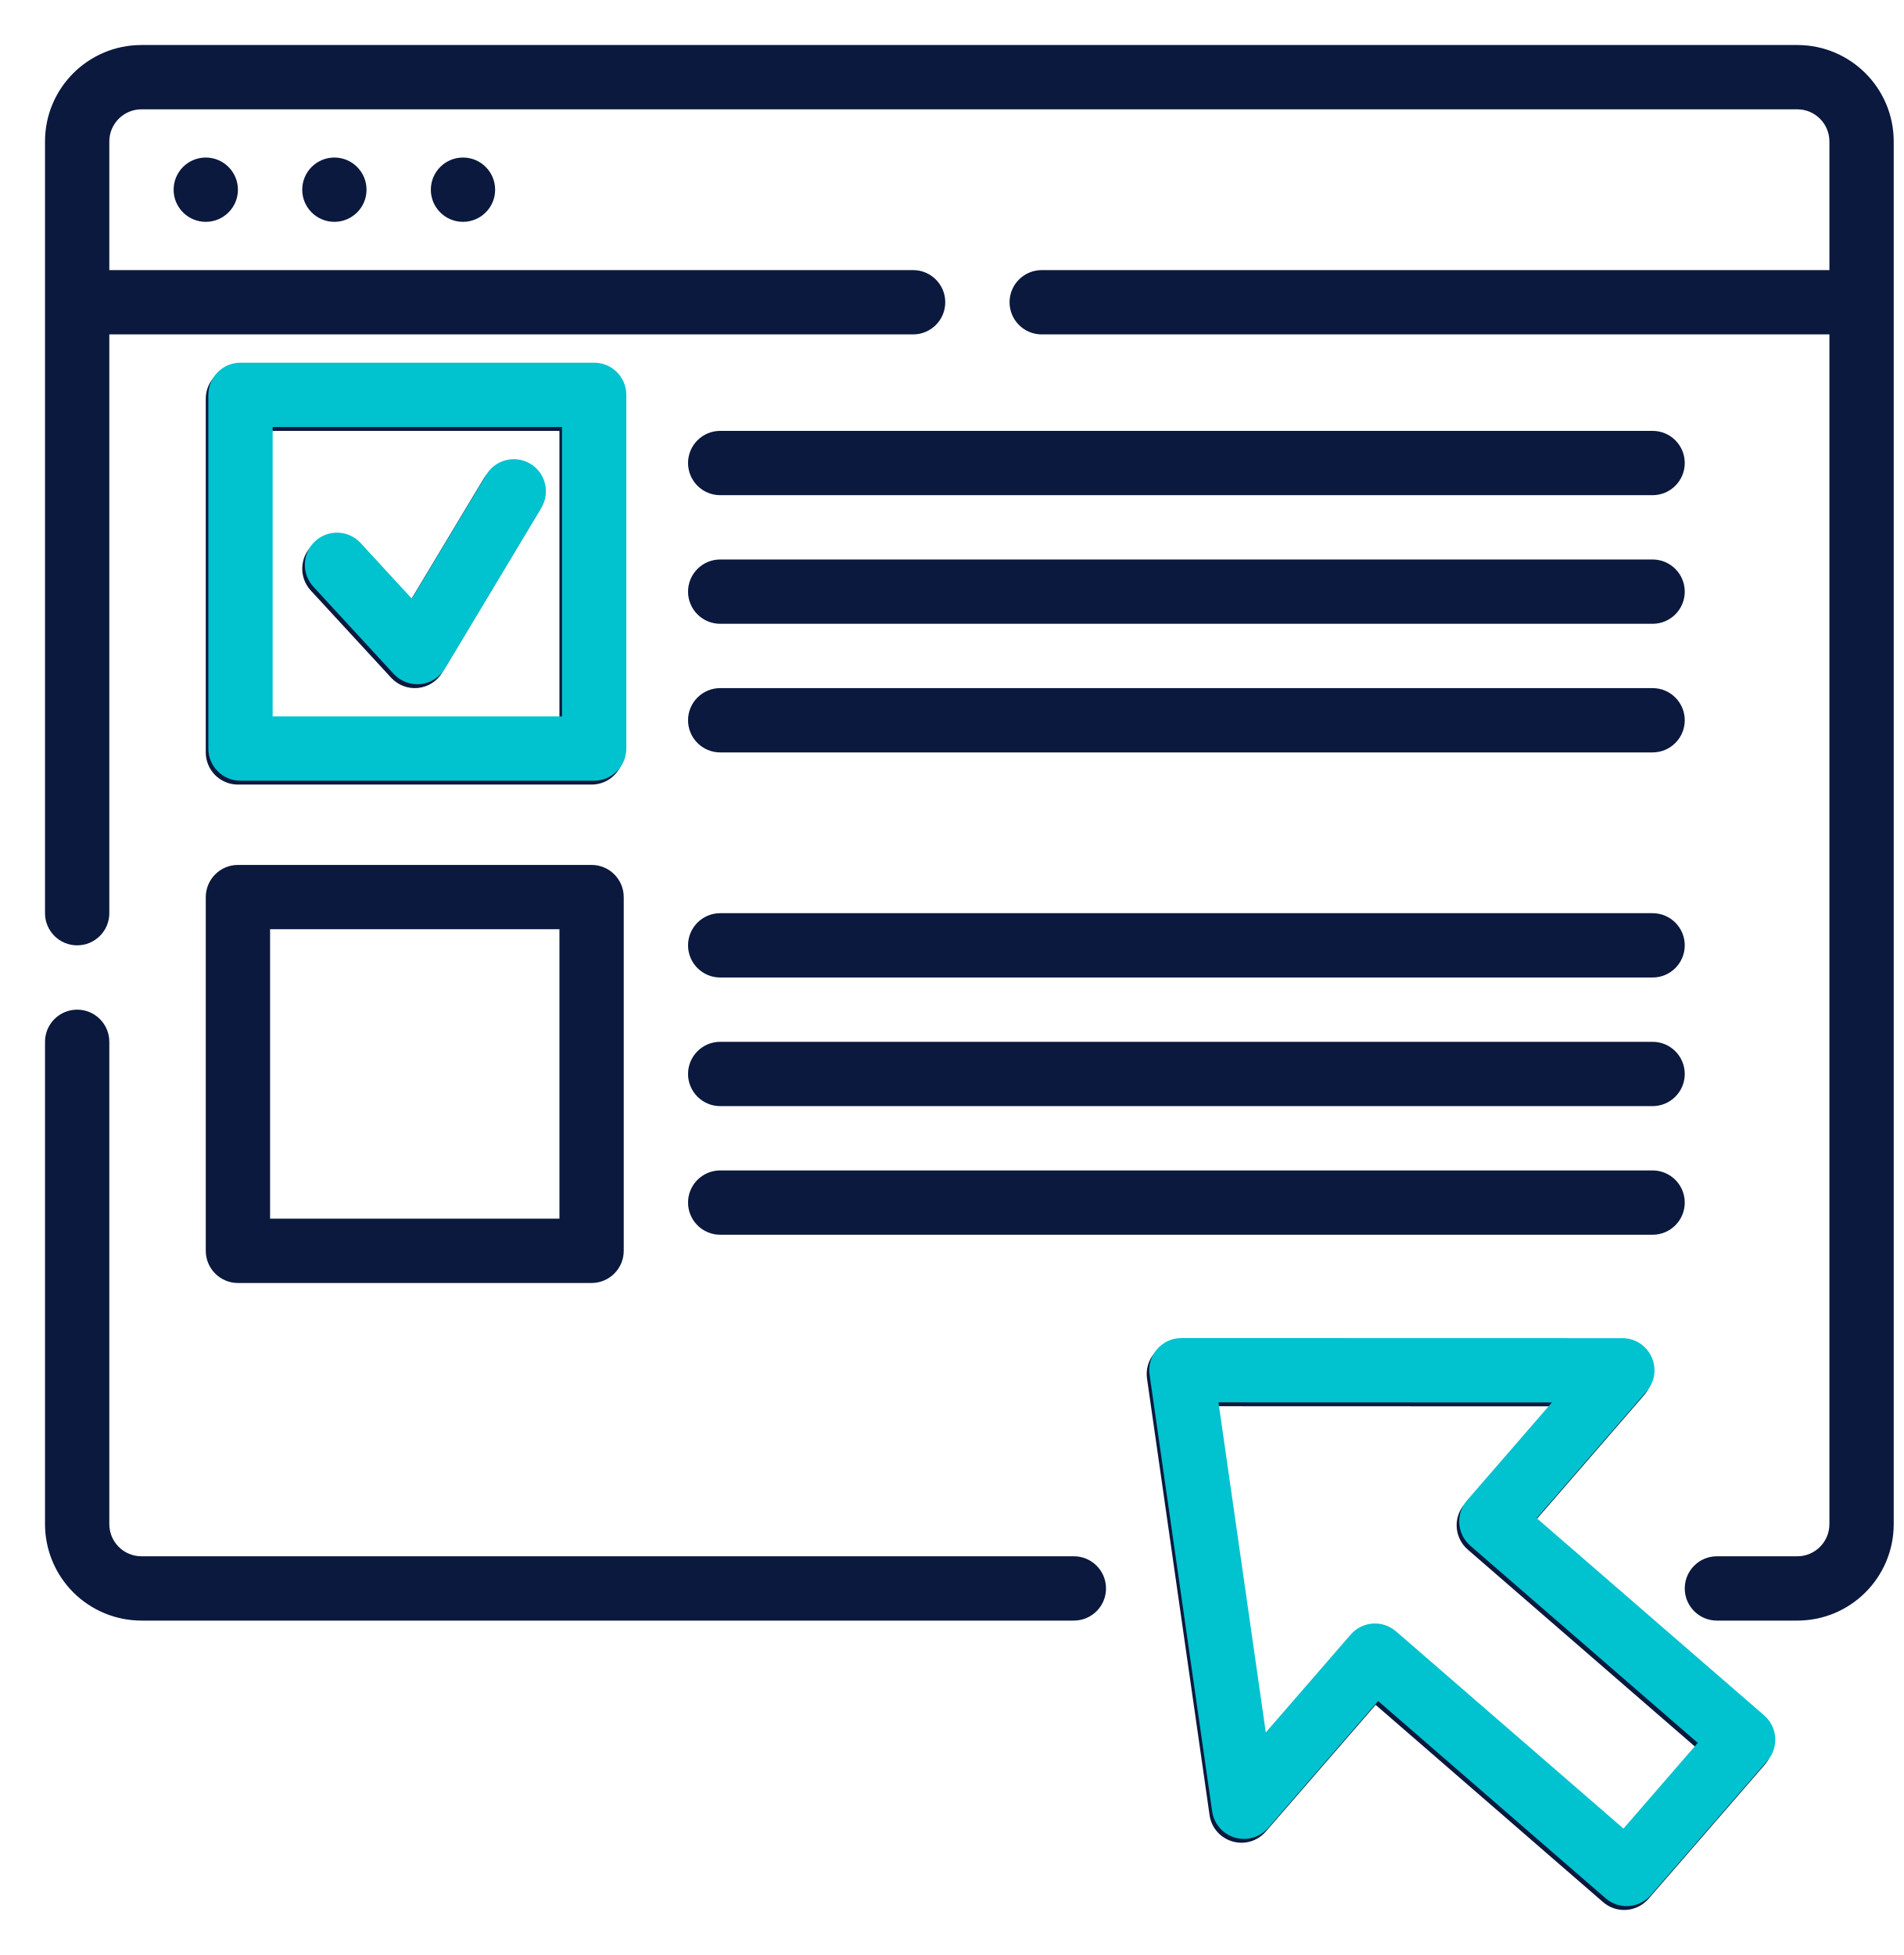
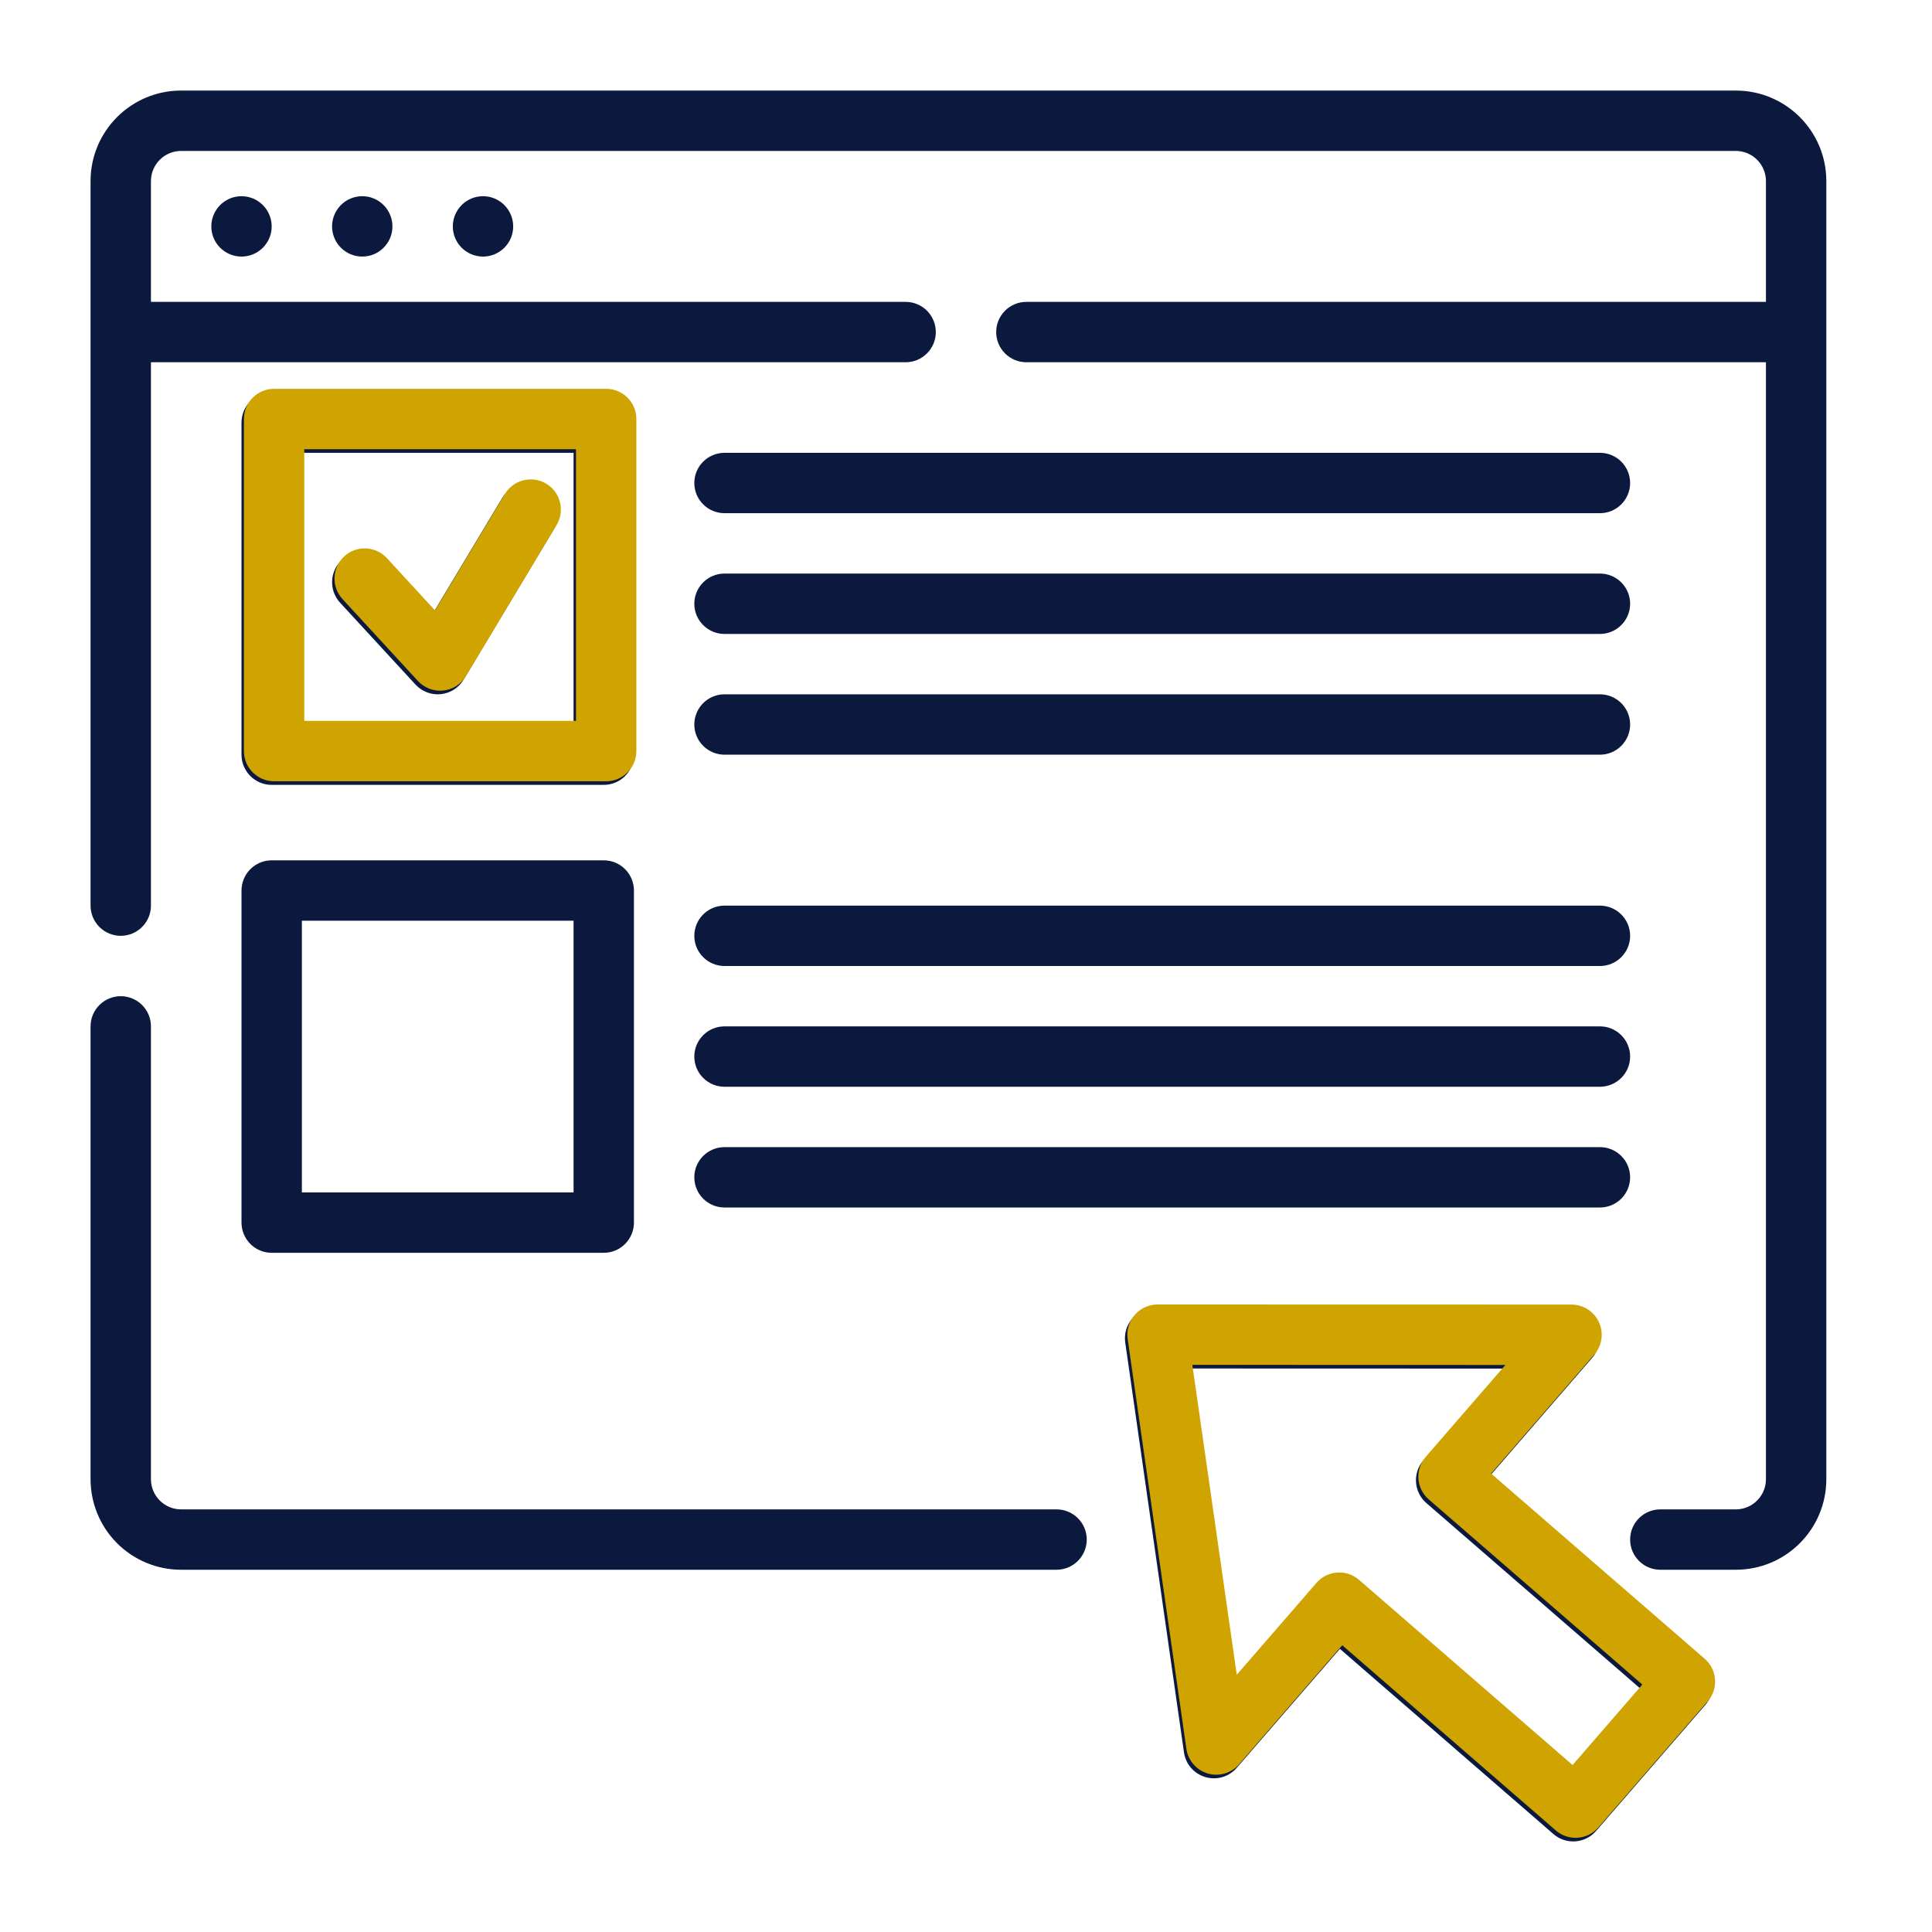
- <svg xmlns="http://www.w3.org/2000/svg" width="37" height="38" viewBox="0 0 37 38" fill="none">
-   <path fill-rule="evenodd" clip-rule="evenodd" d="M26.741 33.138L31.162 36.972C31.423 37.198 31.817 37.17 32.044 36.909L34.307 34.299C34.533 34.039 34.505 33.644 34.244 33.417L29.823 29.584L31.959 27.119C32.119 26.935 32.157 26.673 32.056 26.451C31.954 26.228 31.732 26.085 31.487 26.085L22.916 26.083C22.734 26.083 22.562 26.162 22.443 26.299C22.324 26.436 22.271 26.617 22.297 26.797L23.513 35.282C23.547 35.524 23.721 35.724 23.956 35.792C24.19 35.862 24.444 35.788 24.604 35.602L26.741 33.138ZM27.087 31.784C26.826 31.558 26.432 31.586 26.206 31.848L24.556 33.749L23.636 27.333L30.118 27.335L28.469 29.237C28.242 29.498 28.271 29.892 28.531 30.119L32.953 33.953L31.509 35.618L27.087 31.784ZM0.875 20.25V29.625C0.875 30.122 1.073 30.599 1.424 30.951C1.776 31.302 2.252 31.5 2.75 31.5C7.036 31.5 20.875 31.5 20.875 31.5C21.22 31.5 21.5 31.22 21.5 30.875C21.5 30.53 21.22 30.25 20.875 30.25C20.875 30.25 7.036 30.25 2.75 30.25C2.584 30.25 2.425 30.184 2.308 30.067C2.191 29.95 2.125 29.791 2.125 29.625V20.25C2.125 19.905 1.845 19.625 1.5 19.625C1.155 19.625 0.875 19.905 0.875 20.25ZM0.875 2.75V17.75C0.875 18.095 1.155 18.375 1.5 18.375C1.845 18.375 2.125 18.095 2.125 17.75V6.5H17.75C18.095 6.5 18.375 6.22 18.375 5.875C18.375 5.53 18.095 5.25 17.75 5.25H2.125V2.75C2.125 2.405 2.405 2.125 2.75 2.125H34.938C35.282 2.125 35.562 2.405 35.562 2.75V5.25H20.25C19.905 5.25 19.625 5.53 19.625 5.875C19.625 6.22 19.905 6.5 20.25 6.5H35.562V29.625C35.562 29.97 35.282 30.25 34.938 30.25H33.375C33.03 30.25 32.75 30.53 32.75 30.875C32.75 31.22 33.03 31.5 33.375 31.5H34.938C35.973 31.5 36.812 30.661 36.812 29.625V2.75C36.812 1.714 35.973 0.875 34.938 0.875H2.75C1.714 0.875 0.875 1.714 0.875 2.75ZM12.125 17.438C12.125 17.093 11.845 16.812 11.5 16.812H4.625C4.28 16.812 4 17.093 4 17.438V24.312C4 24.657 4.28 24.938 4.625 24.938H11.5C11.845 24.938 12.125 24.657 12.125 24.312V17.438ZM14 24H32.125C32.47 24 32.75 23.72 32.75 23.375C32.75 23.03 32.47 22.75 32.125 22.75H14C13.655 22.75 13.375 23.03 13.375 23.375C13.375 23.72 13.655 24 14 24ZM10.875 18.062V23.688H5.25V18.062H10.875ZM14 21.5H32.125C32.47 21.5 32.75 21.22 32.75 20.875C32.75 20.53 32.47 20.25 32.125 20.25H14C13.655 20.25 13.375 20.53 13.375 20.875C13.375 21.22 13.655 21.5 14 21.5ZM14 19H32.125C32.47 19 32.75 18.72 32.75 18.375C32.75 18.03 32.47 17.75 32.125 17.75H14C13.655 17.75 13.375 18.03 13.375 18.375C13.375 18.72 13.655 19 14 19ZM12.125 7.75C12.125 7.405 11.845 7.125 11.5 7.125H4.625C4.28 7.125 4 7.405 4 7.75V14.625C4 14.97 4.28 15.25 4.625 15.25H11.5C11.845 15.25 12.125 14.97 12.125 14.625V7.75ZM14 14.625H32.125C32.47 14.625 32.75 14.345 32.75 14C32.75 13.655 32.47 13.375 32.125 13.375H14C13.655 13.375 13.375 13.655 13.375 14C13.375 14.345 13.655 14.625 14 14.625ZM10.875 8.375V14H5.25V8.375H10.875ZM6.04 11.477L7.603 13.173C7.736 13.318 7.93 13.392 8.126 13.372C8.322 13.352 8.497 13.241 8.598 13.071L10.473 9.946C10.651 9.651 10.555 9.266 10.259 9.089C9.963 8.912 9.579 9.008 9.402 9.304L7.956 11.712L6.96 10.63C6.726 10.376 6.33 10.36 6.077 10.594C5.823 10.828 5.807 11.223 6.04 11.477ZM14 12.125H32.125C32.47 12.125 32.75 11.845 32.75 11.5C32.75 11.155 32.47 10.875 32.125 10.875H14C13.655 10.875 13.375 11.155 13.375 11.5C13.375 11.845 13.655 12.125 14 12.125ZM14 9.625H32.125C32.47 9.625 32.75 9.345 32.75 9C32.75 8.655 32.47 8.375 32.125 8.375H14C13.655 8.375 13.375 8.655 13.375 9C13.375 9.345 13.655 9.625 14 9.625ZM4 3.062C4.345 3.062 4.625 3.342 4.625 3.688C4.625 4.032 4.345 4.312 4 4.312C3.655 4.312 3.375 4.032 3.375 3.688C3.375 3.342 3.655 3.062 4 3.062ZM6.5 3.062C6.845 3.062 7.125 3.342 7.125 3.688C7.125 4.032 6.845 4.312 6.5 4.312C6.155 4.312 5.875 4.032 5.875 3.688C5.875 3.342 6.155 3.062 6.5 3.062ZM9 3.062C9.345 3.062 9.625 3.342 9.625 3.688C9.625 4.032 9.345 4.312 9 4.312C8.655 4.312 8.375 4.032 8.375 3.688C8.375 3.342 8.655 3.062 9 3.062Z" fill="#0B193E" />
-   <path fill-rule="evenodd" clip-rule="evenodd" d="M26.79 33.063L31.212 36.898C31.473 37.123 31.867 37.095 32.094 36.834L34.357 34.224C34.583 33.964 34.555 33.569 34.294 33.343L29.872 29.509L32.009 27.044C32.169 26.86 32.207 26.598 32.105 26.376C32.004 26.153 31.782 26.01 31.537 26.01L22.965 26.008C22.784 26.008 22.612 26.087 22.493 26.224C22.374 26.361 22.32 26.543 22.347 26.722L23.563 35.207C23.597 35.449 23.77 35.649 24.005 35.718C24.24 35.787 24.494 35.712 24.654 35.528L26.79 33.063ZM27.137 31.709C26.876 31.483 26.482 31.511 26.255 31.773L24.606 33.674L23.686 27.258L30.168 27.26L28.519 29.162C28.292 29.423 28.32 29.817 28.581 30.044L33.003 33.877L31.559 35.543L27.137 31.709ZM12.175 7.675C12.175 7.33 11.895 7.05 11.55 7.05H4.675C4.33 7.05 4.05 7.33 4.05 7.675V14.55C4.05 14.895 4.33 15.175 4.675 15.175H11.55C11.895 15.175 12.175 14.895 12.175 14.55V7.675ZM10.925 8.3V13.925H5.3V8.3H10.925ZM6.09 11.402L7.652 13.098C7.786 13.243 7.98 13.317 8.176 13.297C8.372 13.277 8.547 13.166 8.648 12.996L10.523 9.871C10.7 9.576 10.605 9.191 10.309 9.014C10.013 8.837 9.629 8.933 9.452 9.229L8.006 11.637L7.01 10.555C6.776 10.301 6.38 10.285 6.127 10.519C5.873 10.752 5.857 11.148 6.09 11.402Z" fill="#01C2CF" />
+ <svg xmlns="http://www.w3.org/2000/svg" width="40" height="40" viewBox="0 0 40 40" fill="none">
+   <path fill-rule="evenodd" clip-rule="evenodd" d="M27.741 34.138L32.162 37.972C32.423 38.198 32.818 38.17 33.044 37.909L35.307 35.299C35.533 35.039 35.505 34.644 35.244 34.417L30.823 30.584L32.959 28.119C33.119 27.935 33.157 27.673 33.056 27.451C32.954 27.228 32.732 27.085 32.487 27.085L23.916 27.083C23.734 27.083 23.562 27.162 23.443 27.299C23.324 27.436 23.271 27.617 23.297 27.797L24.513 36.282C24.547 36.524 24.721 36.724 24.956 36.792C25.19 36.862 25.444 36.788 25.604 36.602L27.741 34.138ZM28.087 32.784C27.826 32.558 27.432 32.586 27.206 32.847L25.556 34.749L24.636 28.333L31.118 28.335L29.469 30.237C29.242 30.498 29.271 30.892 29.531 31.119L33.953 34.953L32.509 36.618L28.087 32.784ZM1.875 21.25V30.625C1.875 31.122 2.072 31.599 2.424 31.951C2.776 32.303 3.252 32.5 3.75 32.5C8.036 32.5 21.875 32.5 21.875 32.5C22.22 32.5 22.5 32.22 22.5 31.875C22.5 31.53 22.22 31.25 21.875 31.25C21.875 31.25 8.036 31.25 3.75 31.25C3.584 31.25 3.425 31.184 3.308 31.067C3.191 30.95 3.125 30.791 3.125 30.625V21.25C3.125 20.905 2.845 20.625 2.5 20.625C2.155 20.625 1.875 20.905 1.875 21.25ZM1.875 3.75V18.75C1.875 19.095 2.155 19.375 2.5 19.375C2.845 19.375 3.125 19.095 3.125 18.75V7.5H18.75C19.095 7.5 19.375 7.22 19.375 6.875C19.375 6.53 19.095 6.25 18.75 6.25H3.125V3.75C3.125 3.405 3.405 3.125 3.75 3.125H35.938C36.282 3.125 36.562 3.405 36.562 3.75V6.25H21.25C20.905 6.25 20.625 6.53 20.625 6.875C20.625 7.22 20.905 7.5 21.25 7.5H36.562V30.625C36.562 30.97 36.282 31.25 35.938 31.25H34.375C34.03 31.25 33.75 31.53 33.75 31.875C33.75 32.22 34.03 32.5 34.375 32.5H35.938C36.973 32.5 37.812 31.661 37.812 30.625V3.75C37.812 2.714 36.973 1.875 35.938 1.875H3.75C2.714 1.875 1.875 2.714 1.875 3.75ZM13.125 18.438C13.125 18.093 12.845 17.812 12.5 17.812H5.625C5.28 17.812 5 18.093 5 18.438V25.312C5 25.657 5.28 25.938 5.625 25.938H12.5C12.845 25.938 13.125 25.657 13.125 25.312V18.438ZM15 25H33.125C33.47 25 33.75 24.72 33.75 24.375C33.75 24.03 33.47 23.75 33.125 23.75H15C14.655 23.75 14.375 24.03 14.375 24.375C14.375 24.72 14.655 25 15 25ZM11.875 19.062V24.688H6.25V19.062H11.875ZM15 22.5H33.125C33.47 22.5 33.75 22.22 33.75 21.875C33.75 21.53 33.47 21.25 33.125 21.25H15C14.655 21.25 14.375 21.53 14.375 21.875C14.375 22.22 14.655 22.5 15 22.5ZM15 20H33.125C33.47 20 33.75 19.72 33.75 19.375C33.75 19.03 33.47 18.75 33.125 18.75H15C14.655 18.75 14.375 19.03 14.375 19.375C14.375 19.72 14.655 20 15 20ZM13.125 8.75C13.125 8.405 12.845 8.125 12.5 8.125H5.625C5.28 8.125 5 8.405 5 8.75V15.625C5 15.97 5.28 16.25 5.625 16.25H12.5C12.845 16.25 13.125 15.97 13.125 15.625V8.75ZM15 15.625H33.125C33.47 15.625 33.75 15.345 33.75 15C33.75 14.655 33.47 14.375 33.125 14.375H15C14.655 14.375 14.375 14.655 14.375 15C14.375 15.345 14.655 15.625 15 15.625ZM11.875 9.375V15H6.25V9.375H11.875ZM7.04 12.477L8.602 14.173C8.736 14.318 8.93 14.392 9.126 14.372C9.322 14.352 9.497 14.241 9.598 14.071L11.473 10.946C11.651 10.651 11.555 10.266 11.259 10.089C10.963 9.912 10.579 10.008 10.402 10.304L8.956 12.712L7.96 11.63C7.726 11.376 7.33 11.36 7.077 11.594C6.823 11.828 6.807 12.223 7.04 12.477ZM15 13.125H33.125C33.47 13.125 33.75 12.845 33.75 12.5C33.75 12.155 33.47 11.875 33.125 11.875H15C14.655 11.875 14.375 12.155 14.375 12.5C14.375 12.845 14.655 13.125 15 13.125ZM15 10.625H33.125C33.47 10.625 33.75 10.345 33.75 10C33.75 9.655 33.47 9.375 33.125 9.375H15C14.655 9.375 14.375 9.655 14.375 10C14.375 10.345 14.655 10.625 15 10.625ZM5 4.062C5.345 4.062 5.625 4.343 5.625 4.688C5.625 5.032 5.345 5.312 5 5.312C4.655 5.312 4.375 5.032 4.375 4.688C4.375 4.343 4.655 4.062 5 4.062ZM7.5 4.062C7.845 4.062 8.125 4.343 8.125 4.688C8.125 5.032 7.845 5.312 7.5 5.312C7.155 5.312 6.875 5.032 6.875 4.688C6.875 4.343 7.155 4.062 7.5 4.062ZM10 4.062C10.345 4.062 10.625 4.343 10.625 4.688C10.625 5.032 10.345 5.312 10 5.312C9.655 5.312 9.375 5.032 9.375 4.688C9.375 4.343 9.655 4.062 10 4.062Z" fill="#0B193E" />
+   <path fill-rule="evenodd" clip-rule="evenodd" d="M27.79 34.063L32.212 37.898C32.473 38.123 32.867 38.095 33.094 37.834L35.357 35.224C35.583 34.964 35.555 34.569 35.294 34.343L30.872 30.509L33.009 28.044C33.169 27.86 33.207 27.598 33.105 27.376C33.004 27.153 32.782 27.01 32.537 27.01L23.965 27.008C23.784 27.008 23.612 27.087 23.493 27.224C23.374 27.361 23.32 27.543 23.347 27.722L24.563 36.207C24.597 36.449 24.77 36.649 25.005 36.718C25.24 36.787 25.494 36.712 25.654 36.528L27.79 34.063ZM28.137 32.709C27.876 32.483 27.482 32.511 27.255 32.773L25.606 34.674L24.686 28.258L31.168 28.26L29.519 30.162C29.292 30.423 29.32 30.817 29.581 31.044L34.003 34.877L32.559 36.543L28.137 32.709ZM13.175 8.675C13.175 8.33 12.895 8.05 12.55 8.05H5.675C5.33 8.05 5.05 8.33 5.05 8.675V15.55C5.05 15.895 5.33 16.175 5.675 16.175H12.55C12.895 16.175 13.175 15.895 13.175 15.55V8.675ZM11.925 9.3V14.925H6.3V9.3H11.925ZM7.09 12.402L8.652 14.098C8.786 14.243 8.98 14.317 9.176 14.297C9.372 14.277 9.547 14.166 9.648 13.996L11.523 10.871C11.7 10.576 11.605 10.191 11.309 10.014C11.013 9.837 10.629 9.933 10.452 10.229L9.006 12.637L8.01 11.555C7.776 11.301 7.38 11.285 7.127 11.519C6.873 11.752 6.857 12.148 7.09 12.402Z" fill="#CFA400" />
</svg>
